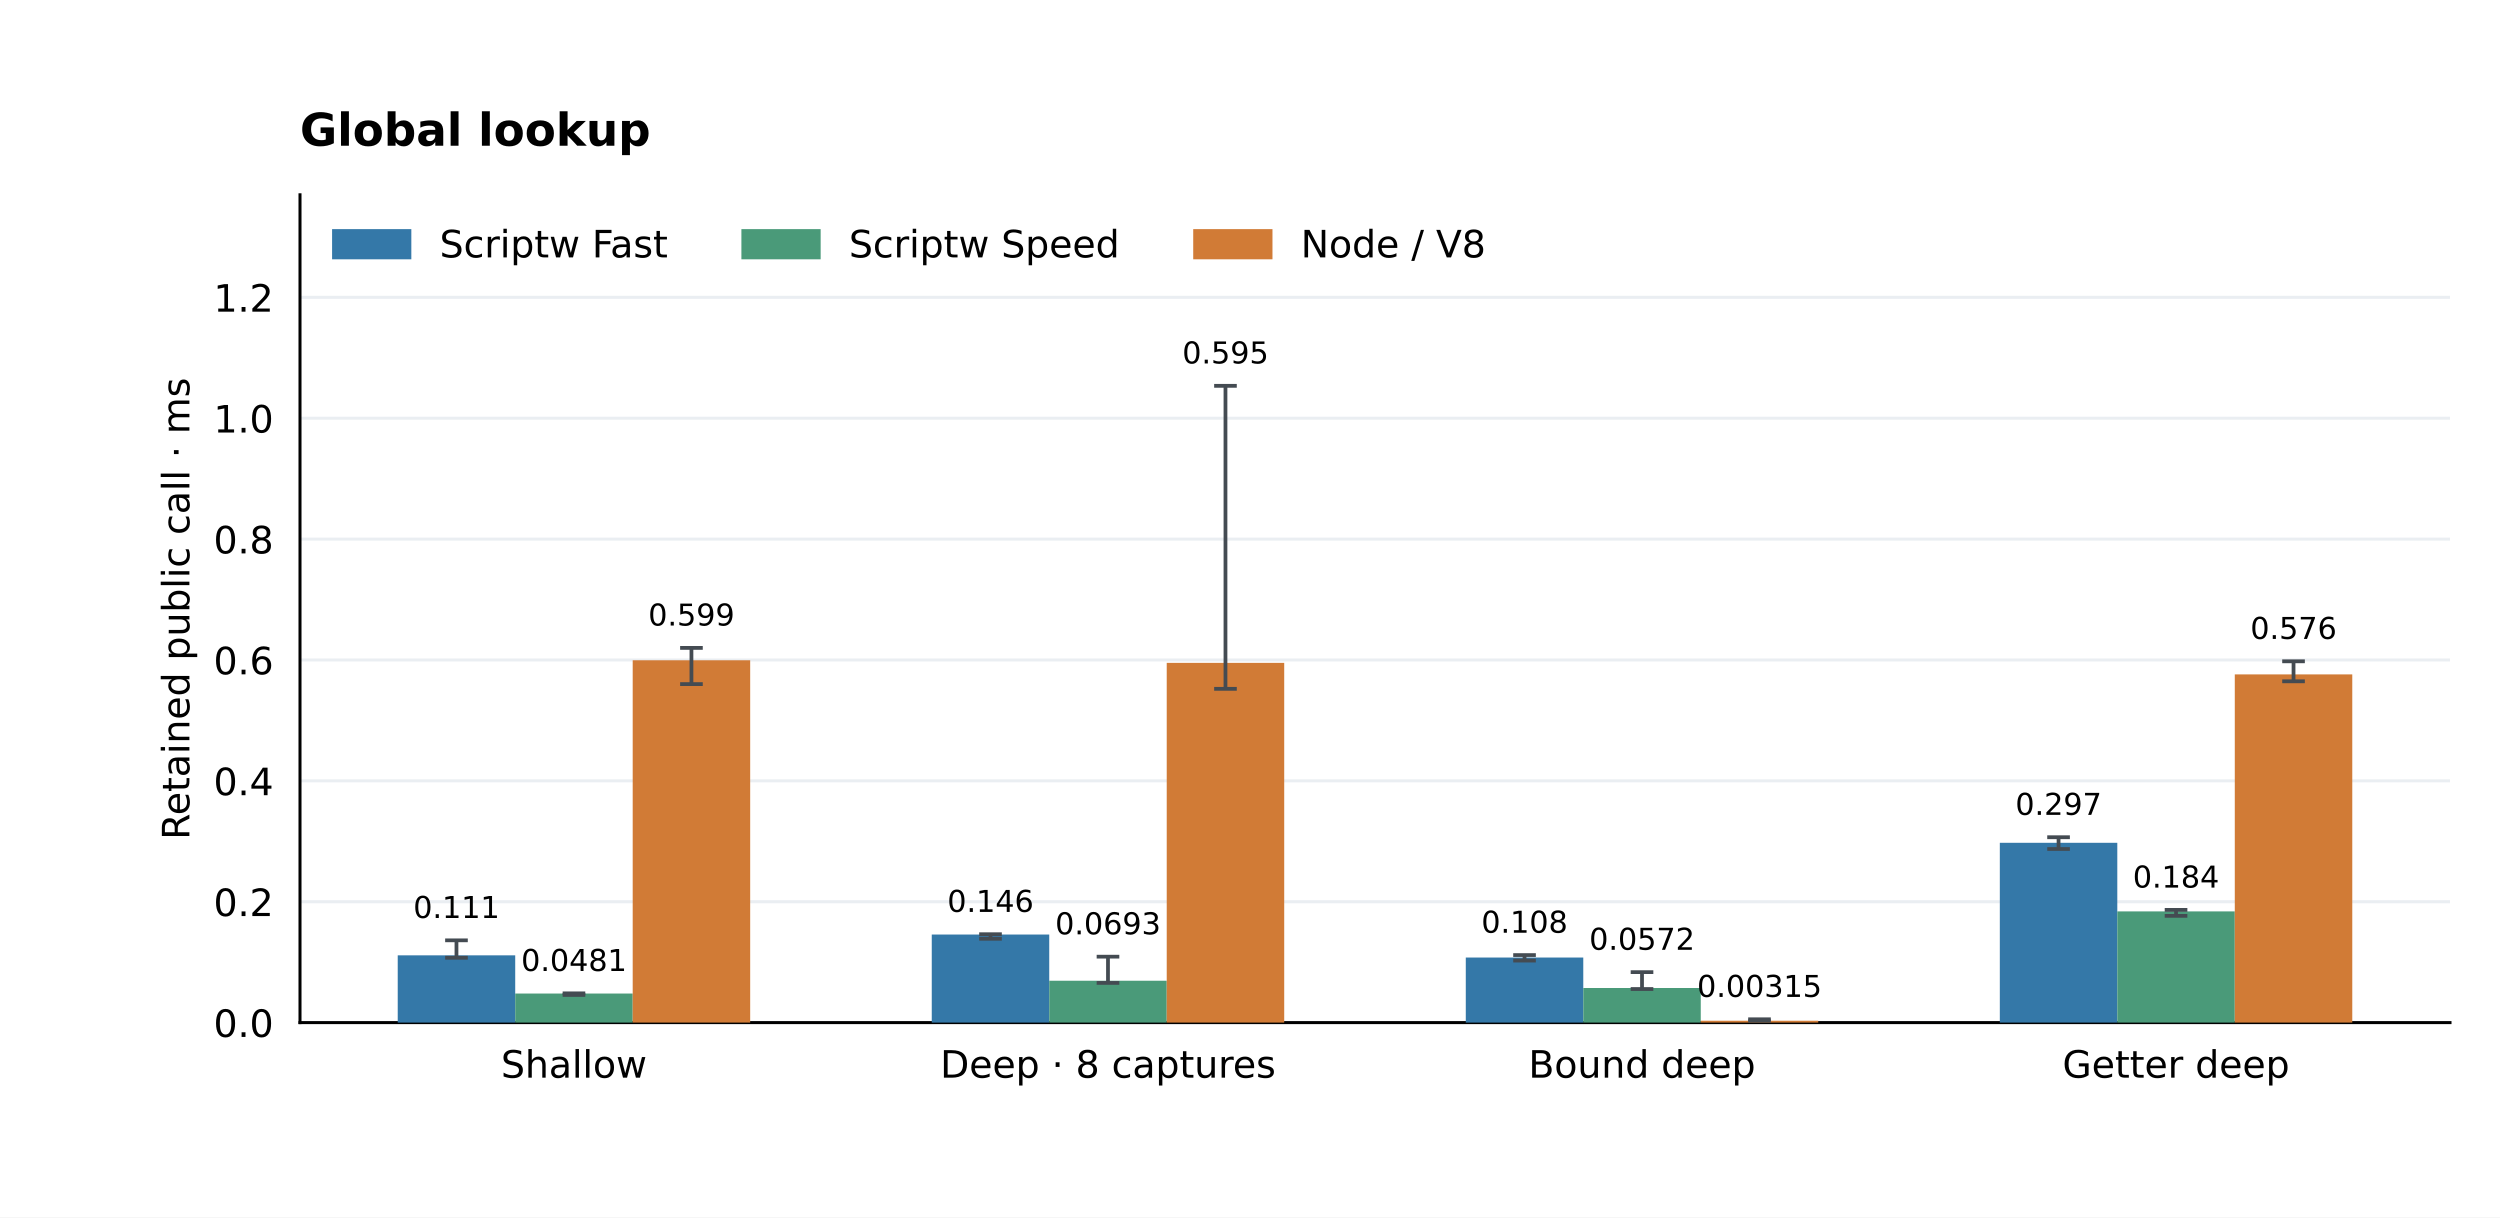
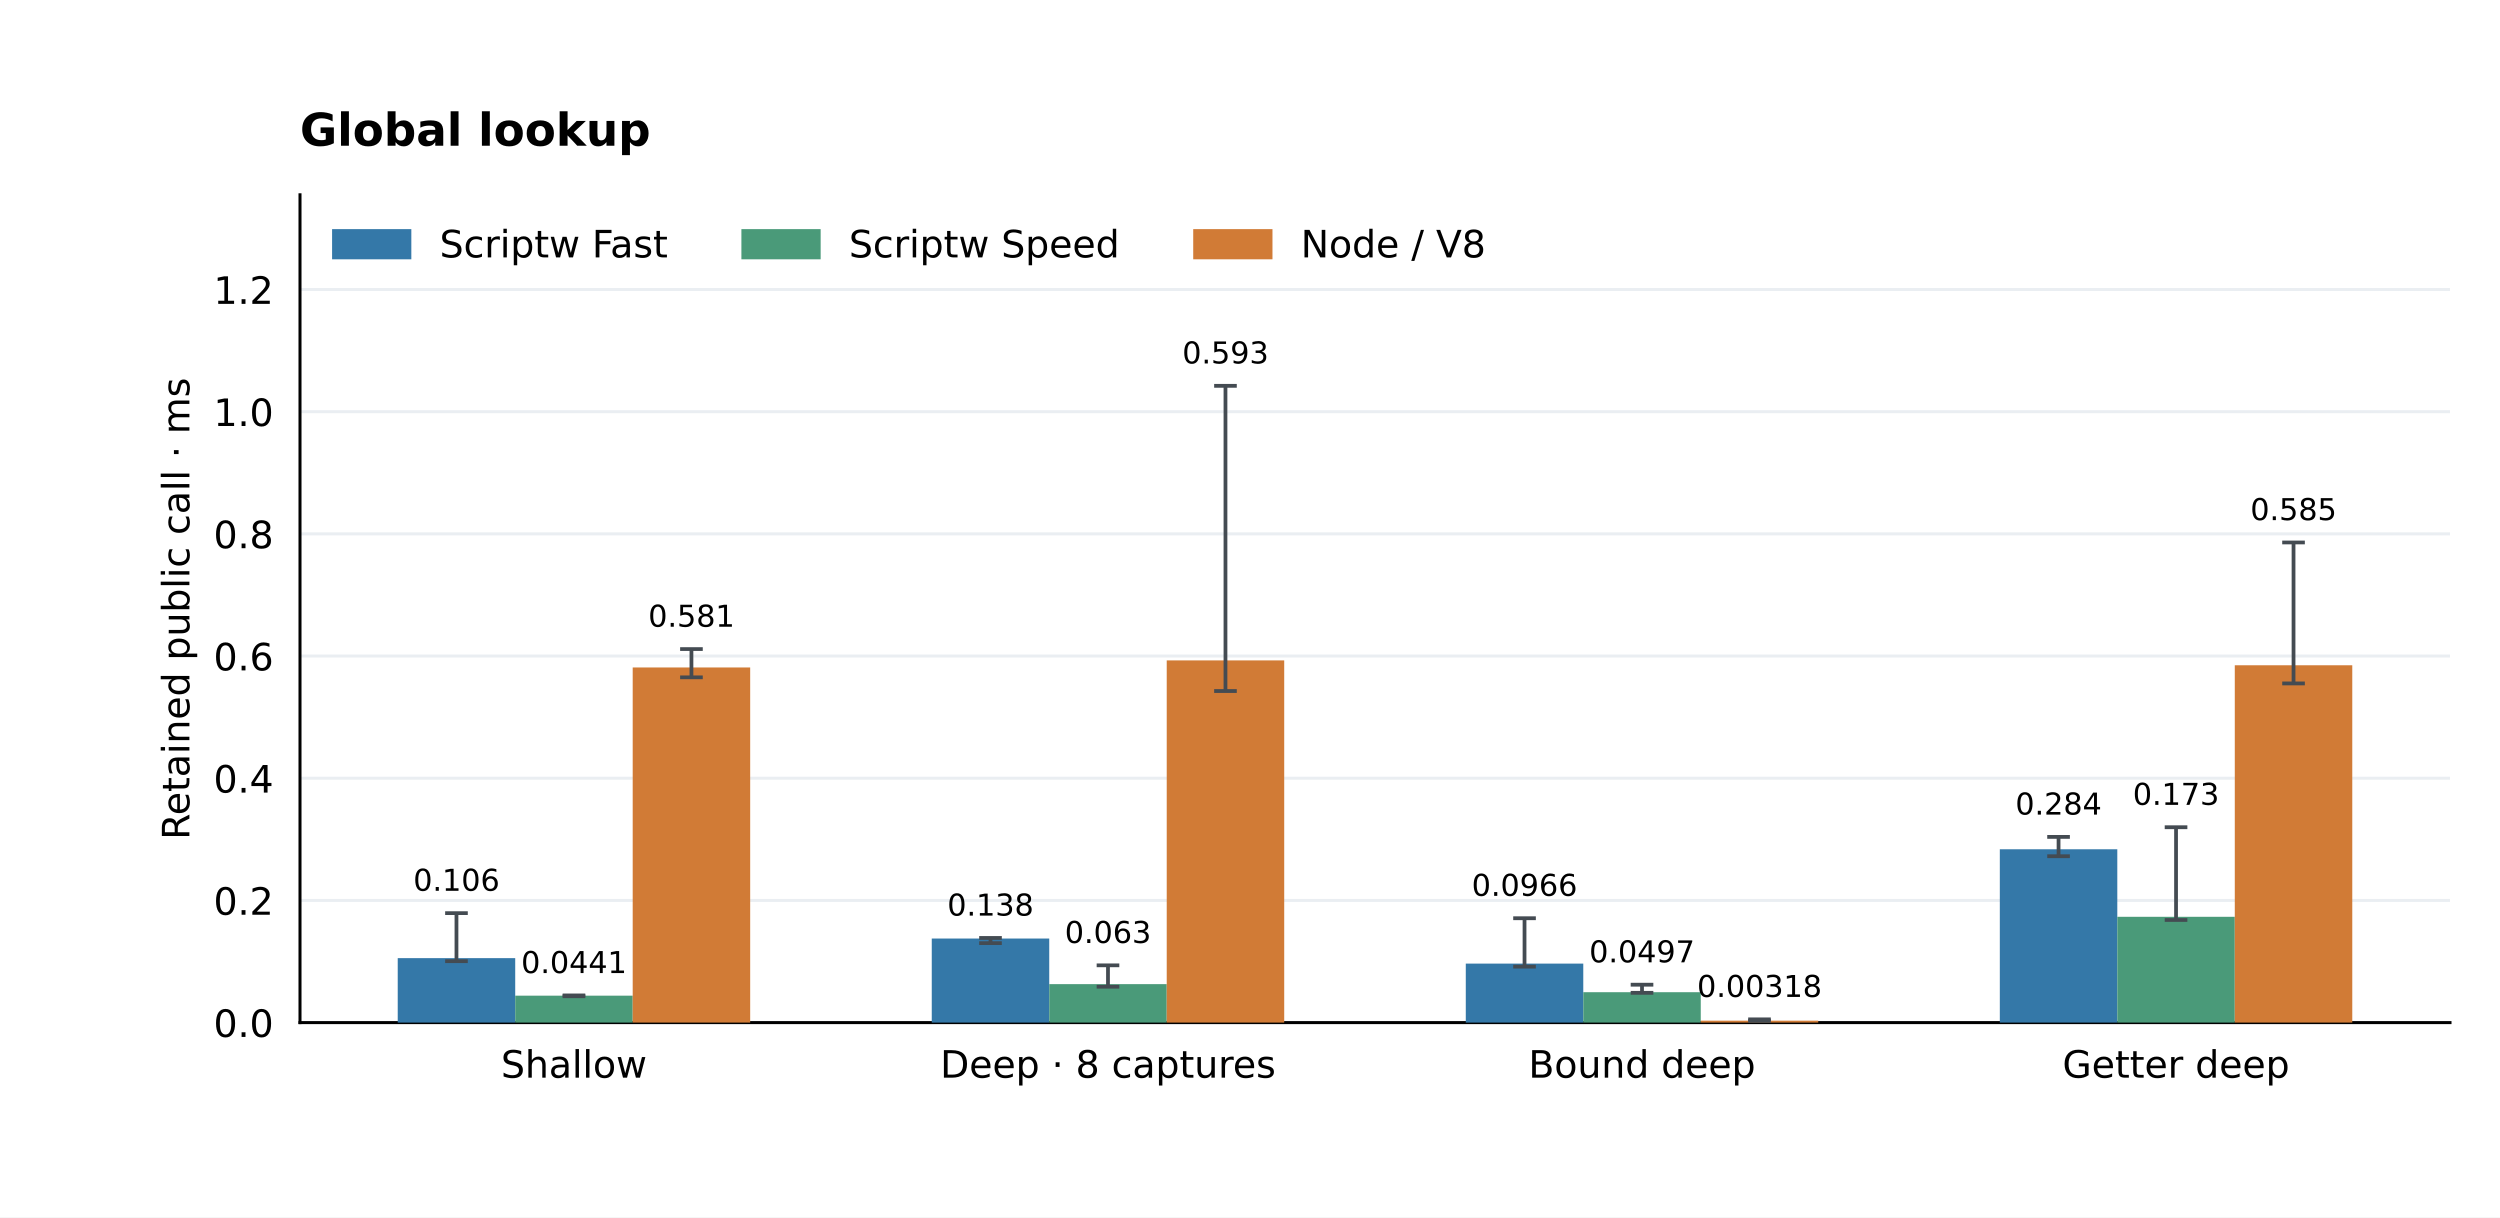
<svg xmlns="http://www.w3.org/2000/svg" xmlns:xlink="http://www.w3.org/1999/xlink" width="662.4pt" height="322.56pt" viewBox="0 0 662.4 322.56" version="1.1">
  <defs>
    <style type="text/css">*{stroke-linejoin: round; stroke-linecap: butt}</style>
  </defs>
  <g id="figure_1">
    <g id="patch_1">
      <path d="M 0 322.56 L 662.4 322.56 L 662.4 0 L 0 0 z " style="fill: #ffffff" />
    </g>
    <g id="axes_1">
      <g id="patch_2">
        <path d="M 79.488 270.95 L 649.152 270.95 L 649.152 51.61 L 79.488 51.61 z " style="fill: #ffffff" />
      </g>
      <g id="matplotlib.axis_1">
        <g id="xtick_1">
          <g id="line2d_1" />
          <g id="text_1">
            <text style="font-size: 10px; font-family: 'DejaVu Sans'; text-anchor: middle" x="152.076" y="285.549" transform="rotate(-0 152.0756 285.5488)">Shallow</text>
          </g>
        </g>
        <g id="xtick_2">
          <g id="line2d_2" />
          <g id="text_2">
            <text style="font-size: 10px; font-family: 'DejaVu Sans'; text-anchor: middle" x="293.572" y="285.548" transform="rotate(-0 293.5719 285.5481)">Deep · 8 captures</text>
          </g>
        </g>
        <g id="xtick_3">
          <g id="line2d_3" />
          <g id="text_3">
            <text style="font-size: 10px; font-family: 'DejaVu Sans'; text-anchor: middle" x="435.068" y="285.549" transform="rotate(-0 435.0681 285.5488)">Bound deep</text>
          </g>
        </g>
        <g id="xtick_4">
          <g id="line2d_4" />
          <g id="text_4">
            <text style="font-size: 10px; font-family: 'DejaVu Sans'; text-anchor: middle" x="576.564" y="285.549" transform="rotate(-0 576.5644 285.5488)">Getter deep</text>
          </g>
        </g>
      </g>
      <g id="matplotlib.axis_2">
        <g id="ytick_1">
          <g id="line2d_5">
            <path d="M 79.488 270.95 L 649.152 270.95 " clip-path="url(#p67794a1c8d)" style="fill: none; stroke: #eaeef2; stroke-width: 0.8; stroke-linecap: square" />
          </g>
          <g id="line2d_6" />
          <g id="text_5">
            <text style="font-size: 10px; font-family: 'DejaVu Sans'; text-anchor: end" x="72.488" y="274.749" transform="rotate(-0 72.488 274.7492)">0.0</text>
          </g>
        </g>
        <g id="ytick_2">
          <g id="line2d_7">
-             <path d="M 79.488 238.922 L 649.152 238.922 " clip-path="url(#p67794a1c8d)" style="fill: none; stroke: #eaeef2; stroke-width: 0.8; stroke-linecap: square" />
+             <path d="M 79.488 238.577 L 649.152 238.577 " clip-path="url(#p67794a1c8d)" style="fill: none; stroke: #eaeef2; stroke-width: 0.8; stroke-linecap: square" />
          </g>
          <g id="line2d_8" />
          <g id="text_6">
-             <text style="font-size: 10px; font-family: 'DejaVu Sans'; text-anchor: end" x="72.488" y="242.721" transform="rotate(-0 72.488 242.721)">0.2</text>
+             <text style="font-size: 10px; font-family: 'DejaVu Sans'; text-anchor: end" x="72.488" y="242.375" transform="rotate(-0 72.488 242.3755)">0.2</text>
          </g>
        </g>
        <g id="ytick_3">
          <g id="line2d_9">
-             <path d="M 79.488 206.894 L 649.152 206.894 " clip-path="url(#p67794a1c8d)" style="fill: none; stroke: #eaeef2; stroke-width: 0.8; stroke-linecap: square" />
+             <path d="M 79.488 206.203 L 649.152 206.203 " clip-path="url(#p67794a1c8d)" style="fill: none; stroke: #eaeef2; stroke-width: 0.8; stroke-linecap: square" />
          </g>
          <g id="line2d_10" />
          <g id="text_7">
-             <text style="font-size: 10px; font-family: 'DejaVu Sans'; text-anchor: end" x="72.488" y="210.693" transform="rotate(-0 72.488 210.6927)">0.4</text>
+             <text style="font-size: 10px; font-family: 'DejaVu Sans'; text-anchor: end" x="72.488" y="210.002" transform="rotate(-0 72.488 210.0017)">0.4</text>
          </g>
        </g>
        <g id="ytick_4">
          <g id="line2d_11">
-             <path d="M 79.488 174.866 L 649.152 174.866 " clip-path="url(#p67794a1c8d)" style="fill: none; stroke: #eaeef2; stroke-width: 0.8; stroke-linecap: square" />
+             <path d="M 79.488 173.829 L 649.152 173.829 " clip-path="url(#p67794a1c8d)" style="fill: none; stroke: #eaeef2; stroke-width: 0.8; stroke-linecap: square" />
          </g>
          <g id="line2d_12" />
          <g id="text_8">
-             <text style="font-size: 10px; font-family: 'DejaVu Sans'; text-anchor: end" x="72.488" y="178.664" transform="rotate(-0 72.488 178.6645)">0.6</text>
+             <text style="font-size: 10px; font-family: 'DejaVu Sans'; text-anchor: end" x="72.488" y="177.628" transform="rotate(-0 72.488 177.628)">0.6</text>
          </g>
        </g>
        <g id="ytick_5">
          <g id="line2d_13">
-             <path d="M 79.488 142.837 L 649.152 142.837 " clip-path="url(#p67794a1c8d)" style="fill: none; stroke: #eaeef2; stroke-width: 0.8; stroke-linecap: square" />
+             <path d="M 79.488 141.455 L 649.152 141.455 " clip-path="url(#p67794a1c8d)" style="fill: none; stroke: #eaeef2; stroke-width: 0.8; stroke-linecap: square" />
          </g>
          <g id="line2d_14" />
          <g id="text_9">
-             <text style="font-size: 10px; font-family: 'DejaVu Sans'; text-anchor: end" x="72.488" y="146.636" transform="rotate(-0 72.488 146.6362)">0.8</text>
+             <text style="font-size: 10px; font-family: 'DejaVu Sans'; text-anchor: end" x="72.488" y="145.254" transform="rotate(-0 72.488 145.2543)">0.8</text>
          </g>
        </g>
        <g id="ytick_6">
          <g id="line2d_15">
-             <path d="M 79.488 110.809 L 649.152 110.809 " clip-path="url(#p67794a1c8d)" style="fill: none; stroke: #eaeef2; stroke-width: 0.8; stroke-linecap: square" />
+             <path d="M 79.488 109.082 L 649.152 109.082 " clip-path="url(#p67794a1c8d)" style="fill: none; stroke: #eaeef2; stroke-width: 0.8; stroke-linecap: square" />
          </g>
          <g id="line2d_16" />
          <g id="text_10">
-             <text style="font-size: 10px; font-family: 'DejaVu Sans'; text-anchor: end" x="72.488" y="114.608" transform="rotate(-0 72.488 114.608)">1.0</text>
+             <text style="font-size: 10px; font-family: 'DejaVu Sans'; text-anchor: end" x="72.488" y="112.881" transform="rotate(-0 72.488 112.8805)">1.0</text>
          </g>
        </g>
        <g id="ytick_7">
          <g id="line2d_17">
-             <path d="M 79.488 78.781 L 649.152 78.781 " clip-path="url(#p67794a1c8d)" style="fill: none; stroke: #eaeef2; stroke-width: 0.8; stroke-linecap: square" />
+             <path d="M 79.488 76.708 L 649.152 76.708 " clip-path="url(#p67794a1c8d)" style="fill: none; stroke: #eaeef2; stroke-width: 0.8; stroke-linecap: square" />
          </g>
          <g id="line2d_18" />
          <g id="text_11">
-             <text style="font-size: 10px; font-family: 'DejaVu Sans'; text-anchor: end" x="72.488" y="82.58" transform="rotate(-0 72.488 82.57974)">1.2</text>
+             <text style="font-size: 10px; font-family: 'DejaVu Sans'; text-anchor: end" x="72.488" y="80.507" transform="rotate(-0 72.488 80.50677)">1.2</text>
          </g>
        </g>
        <g id="text_12">
          <text style="font-size: 10px; font-family: 'DejaVu Sans'; text-anchor: middle" x="50.183" y="161.28" transform="rotate(-90 50.18253 161.28)">Retained public call · ms</text>
        </g>
      </g>
      <g id="patch_3">
        <path d="M 79.488 270.95 L 79.488 51.61 " style="fill: none; stroke: #000000; stroke-width: 0.8; stroke-linejoin: miter; stroke-linecap: square" />
      </g>
      <g id="patch_4">
        <path d="M 79.488 270.95 L 649.152 270.95 " style="fill: none; stroke: #000000; stroke-width: 0.8; stroke-linejoin: miter; stroke-linecap: square" />
      </g>
      <g id="patch_5">
-         <path d="M 105.382 270.95 L 136.511 270.95 L 136.511 253.133 L 105.382 253.133 z " clip-path="url(#p67794a1c8d)" style="fill: #3478a8" />
+         <path d="M 105.382 270.95 L 136.511 270.95 L 136.511 253.869 L 105.382 253.869 z " clip-path="url(#p67794a1c8d)" style="fill: #3478a8" />
      </g>
      <g id="text_13">
-         <text style="font-size: 8px; font-family: 'DejaVu Sans'; text-anchor: middle" x="120.946" y="243.229" transform="rotate(-0 120.9464 243.2295)">0.111</text>
+         <text style="font-size: 8px; font-family: 'DejaVu Sans'; text-anchor: middle" x="120.946" y="236.021" transform="rotate(-0 120.9464 236.0213)">0.106</text>
      </g>
      <g id="patch_6">
-         <path d="M 246.878 270.95 L 278.007 270.95 L 278.007 247.607 L 246.878 247.607 z " clip-path="url(#p67794a1c8d)" style="fill: #3478a8" />
+         <path d="M 246.878 270.95 L 278.007 270.95 L 278.007 248.669 L 246.878 248.669 z " clip-path="url(#p67794a1c8d)" style="fill: #3478a8" />
      </g>
      <g id="text_14">
-         <text style="font-size: 8px; font-family: 'DejaVu Sans'; text-anchor: middle" x="262.443" y="241.617" transform="rotate(-0 262.4427 241.6165)">0.146</text>
+         <text style="font-size: 8px; font-family: 'DejaVu Sans'; text-anchor: middle" x="262.443" y="242.601" transform="rotate(-0 262.4427 242.601)">0.138</text>
      </g>
      <g id="patch_7">
-         <path d="M 388.374 270.95 L 419.504 270.95 L 419.504 253.699 L 388.374 253.699 z " clip-path="url(#p67794a1c8d)" style="fill: #3478a8" />
+         <path d="M 388.374 270.95 L 419.504 270.95 L 419.504 255.321 L 388.374 255.321 z " clip-path="url(#p67794a1c8d)" style="fill: #3478a8" />
      </g>
      <g id="text_15">
-         <text style="font-size: 8px; font-family: 'DejaVu Sans'; text-anchor: middle" x="403.939" y="247.135" transform="rotate(-0 403.939 247.1351)">0.108</text>
+         <text style="font-size: 8px; font-family: 'DejaVu Sans'; text-anchor: middle" x="403.939" y="237.368" transform="rotate(-0 403.939 237.3678)">0.0966</text>
      </g>
      <g id="patch_8">
-         <path d="M 529.871 270.95 L 561 270.95 L 561 223.314 L 529.871 223.314 z " clip-path="url(#p67794a1c8d)" style="fill: #3478a8" />
+         <path d="M 529.871 270.95 L 561 270.95 L 561 225.013 L 529.871 225.013 z " clip-path="url(#p67794a1c8d)" style="fill: #3478a8" />
      </g>
      <g id="text_16">
-         <text style="font-size: 8px; font-family: 'DejaVu Sans'; text-anchor: middle" x="545.435" y="215.914" transform="rotate(-0 545.4352 215.9145)">0.297</text>
+         <text style="font-size: 8px; font-family: 'DejaVu Sans'; text-anchor: middle" x="545.435" y="215.828" transform="rotate(-0 545.4352 215.8277)">0.284</text>
      </g>
      <g id="patch_9">
-         <path d="M 136.511 270.95 L 167.64 270.95 L 167.64 263.254 L 136.511 263.254 z " clip-path="url(#p67794a1c8d)" style="fill: #4a9a79" />
+         <path d="M 136.511 270.95 L 167.64 270.95 L 167.64 263.805 L 136.511 263.805 z " clip-path="url(#p67794a1c8d)" style="fill: #4a9a79" />
      </g>
      <g id="text_17">
-         <text style="font-size: 8px; font-family: 'DejaVu Sans'; text-anchor: middle" x="152.076" y="257.272" transform="rotate(-0 152.0756 257.2716)">0.0481</text>
+         <text style="font-size: 8px; font-family: 'DejaVu Sans'; text-anchor: middle" x="152.076" y="257.83" transform="rotate(-0 152.0756 257.8296)">0.0441</text>
      </g>
      <g id="patch_10">
-         <path d="M 278.007 270.95 L 309.136 270.95 L 309.136 259.857 L 278.007 259.857 z " clip-path="url(#p67794a1c8d)" style="fill: #4a9a79" />
+         <path d="M 278.007 270.95 L 309.136 270.95 L 309.136 260.753 L 278.007 260.753 z " clip-path="url(#p67794a1c8d)" style="fill: #4a9a79" />
      </g>
      <g id="text_18">
-         <text style="font-size: 8px; font-family: 'DejaVu Sans'; text-anchor: middle" x="293.572" y="247.558" transform="rotate(-0 293.5719 247.5576)">0.0693</text>
+         <text style="font-size: 8px; font-family: 'DejaVu Sans'; text-anchor: middle" x="293.572" y="249.854" transform="rotate(-0 293.5719 249.8543)">0.063</text>
      </g>
      <g id="patch_11">
-         <path d="M 419.504 270.95 L 450.633 270.95 L 450.633 261.786 L 419.504 261.786 z " clip-path="url(#p67794a1c8d)" style="fill: #4a9a79" />
+         <path d="M 419.504 270.95 L 450.633 270.95 L 450.633 262.9 L 419.504 262.9 z " clip-path="url(#p67794a1c8d)" style="fill: #4a9a79" />
      </g>
      <g id="text_19">
-         <text style="font-size: 8px; font-family: 'DejaVu Sans'; text-anchor: middle" x="435.068" y="251.651" transform="rotate(-0 435.0681 251.651)">0.0572</text>
+         <text style="font-size: 8px; font-family: 'DejaVu Sans'; text-anchor: middle" x="435.068" y="254.989" transform="rotate(-0 435.0681 254.9889)">0.0497</text>
      </g>
      <g id="patch_12">
-         <path d="M 561 270.95 L 592.129 270.95 L 592.129 241.484 L 561 241.484 z " clip-path="url(#p67794a1c8d)" style="fill: #4a9a79" />
+         <path d="M 561 270.95 L 592.129 270.95 L 592.129 242.917 L 561 242.917 z " clip-path="url(#p67794a1c8d)" style="fill: #4a9a79" />
      </g>
      <g id="text_20">
-         <text style="font-size: 8px; font-family: 'DejaVu Sans'; text-anchor: middle" x="576.564" y="235.17" transform="rotate(-0 576.5644 235.1704)">0.184</text>
+         <text style="font-size: 8px; font-family: 'DejaVu Sans'; text-anchor: middle" x="576.564" y="213.259" transform="rotate(-0 576.5644 213.2593)">0.173</text>
      </g>
      <g id="patch_13">
-         <path d="M 167.64 270.95 L 198.769 270.95 L 198.769 174.949 L 167.64 174.949 z " clip-path="url(#p67794a1c8d)" style="fill: #d17b36" />
+         <path d="M 167.64 270.95 L 198.769 270.95 L 198.769 176.846 L 167.64 176.846 z " clip-path="url(#p67794a1c8d)" style="fill: #d17b36" />
      </g>
      <g id="text_21">
-         <text style="font-size: 8px; font-family: 'DejaVu Sans'; text-anchor: middle" x="183.205" y="165.749" transform="rotate(-0 183.2048 165.7491)">0.599</text>
+         <text style="font-size: 8px; font-family: 'DejaVu Sans'; text-anchor: middle" x="183.205" y="166.057" transform="rotate(-0 183.2048 166.0571)">0.581</text>
      </g>
      <g id="patch_14">
-         <path d="M 309.136 270.95 L 340.266 270.95 L 340.266 175.625 L 309.136 175.625 z " clip-path="url(#p67794a1c8d)" style="fill: #d17b36" />
+         <path d="M 309.136 270.95 L 340.266 270.95 L 340.266 174.978 L 309.136 174.978 z " clip-path="url(#p67794a1c8d)" style="fill: #d17b36" />
      </g>
      <g id="text_22">
-         <text style="font-size: 8px; font-family: 'DejaVu Sans'; text-anchor: middle" x="324.701" y="96.305" transform="rotate(-0 324.701 96.30483)">0.595</text>
+         <text style="font-size: 8px; font-family: 'DejaVu Sans'; text-anchor: middle" x="324.701" y="96.305" transform="rotate(-0 324.701 96.30483)">0.593</text>
      </g>
      <g id="patch_15">
-         <path d="M 450.633 270.95 L 481.762 270.95 L 481.762 270.447 L 450.633 270.447 z " clip-path="url(#p67794a1c8d)" style="fill: #d17b36" />
+         <path d="M 450.633 270.95 L 481.762 270.95 L 481.762 270.436 L 450.633 270.436 z " clip-path="url(#p67794a1c8d)" style="fill: #d17b36" />
      </g>
      <g id="text_23">
-         <text style="font-size: 8px; font-family: 'DejaVu Sans'; text-anchor: middle" x="466.197" y="264.145" transform="rotate(-0 466.1973 264.1447)">0.00315</text>
+         <text style="font-size: 8px; font-family: 'DejaVu Sans'; text-anchor: middle" x="466.197" y="264.158" transform="rotate(-0 466.1973 264.1585)">0.00318</text>
      </g>
      <g id="patch_16">
-         <path d="M 592.129 270.95 L 623.258 270.95 L 623.258 178.68 L 592.129 178.68 z " clip-path="url(#p67794a1c8d)" style="fill: #d17b36" />
+         <path d="M 592.129 270.95 L 623.258 270.95 L 623.258 176.267 L 592.129 176.267 z " clip-path="url(#p67794a1c8d)" style="fill: #d17b36" />
      </g>
      <g id="text_24">
-         <text style="font-size: 8px; font-family: 'DejaVu Sans'; text-anchor: middle" x="607.694" y="169.294" transform="rotate(-0 607.6936 169.2943)">0.576</text>
+         <text style="font-size: 8px; font-family: 'DejaVu Sans'; text-anchor: middle" x="607.694" y="137.812" transform="rotate(-0 607.6936 137.8117)">0.585</text>
      </g>
      <g id="text_25">
        <text style="font-weight: 700; font-size: 12px; font-family: 'DejaVu Sans'; text-anchor: start" x="79.488" y="38.61" transform="rotate(-0 79.488 38.6096)">Global lookup</text>
      </g>
      <g id="LineCollection_1">
-         <path d="M 120.946 253.773 L 120.946 249.151 " clip-path="url(#p67794a1c8d)" style="fill: none; stroke: #444b52" />
+         <path d="M 120.946 254.673 L 120.946 241.943 " clip-path="url(#p67794a1c8d)" style="fill: none; stroke: #444b52" />
      </g>
      <g id="line2d_19">
        <defs>
          <path id="m2ee11385bc" d="M 3 0 L -3 -0 " style="stroke: #444b52" />
        </defs>
        <g clip-path="url(#p67794a1c8d)">
-           <use xlink:href="#m2ee11385bc" x="120.946" y="253.773" style="fill: #1f77b4; stroke: #444b52" />
+           <use xlink:href="#m2ee11385bc" x="120.946" y="254.673" style="fill: #1f77b4; stroke: #444b52" />
        </g>
      </g>
      <g id="line2d_20">
        <g clip-path="url(#p67794a1c8d)">
-           <use xlink:href="#m2ee11385bc" x="120.946" y="249.151" style="fill: #1f77b4; stroke: #444b52" />
+           <use xlink:href="#m2ee11385bc" x="120.946" y="241.943" style="fill: #1f77b4; stroke: #444b52" />
        </g>
      </g>
      <g id="LineCollection_2">
-         <path d="M 262.443 248.744 L 262.443 247.538 " clip-path="url(#p67794a1c8d)" style="fill: none; stroke: #444b52" />
+         <path d="M 262.443 249.893 L 262.443 248.523 " clip-path="url(#p67794a1c8d)" style="fill: none; stroke: #444b52" />
      </g>
      <g id="line2d_21">
        <g clip-path="url(#p67794a1c8d)">
-           <use xlink:href="#m2ee11385bc" x="262.443" y="248.744" style="fill: #1f77b4; stroke: #444b52" />
+           <use xlink:href="#m2ee11385bc" x="262.443" y="249.893" style="fill: #1f77b4; stroke: #444b52" />
        </g>
      </g>
      <g id="line2d_22">
        <g clip-path="url(#p67794a1c8d)">
-           <use xlink:href="#m2ee11385bc" x="262.443" y="247.538" style="fill: #1f77b4; stroke: #444b52" />
+           <use xlink:href="#m2ee11385bc" x="262.443" y="248.523" style="fill: #1f77b4; stroke: #444b52" />
        </g>
      </g>
      <g id="LineCollection_3">
-         <path d="M 403.939 254.514 L 403.939 253.057 " clip-path="url(#p67794a1c8d)" style="fill: none; stroke: #444b52" />
+         <path d="M 403.939 256.114 L 403.939 243.29 " clip-path="url(#p67794a1c8d)" style="fill: none; stroke: #444b52" />
      </g>
      <g id="line2d_23">
        <g clip-path="url(#p67794a1c8d)">
-           <use xlink:href="#m2ee11385bc" x="403.939" y="254.514" style="fill: #1f77b4; stroke: #444b52" />
+           <use xlink:href="#m2ee11385bc" x="403.939" y="256.114" style="fill: #1f77b4; stroke: #444b52" />
        </g>
      </g>
      <g id="line2d_24">
        <g clip-path="url(#p67794a1c8d)">
-           <use xlink:href="#m2ee11385bc" x="403.939" y="253.057" style="fill: #1f77b4; stroke: #444b52" />
+           <use xlink:href="#m2ee11385bc" x="403.939" y="243.29" style="fill: #1f77b4; stroke: #444b52" />
        </g>
      </g>
      <g id="LineCollection_4">
-         <path d="M 545.435 224.954 L 545.435 221.836 " clip-path="url(#p67794a1c8d)" style="fill: none; stroke: #444b52" />
+         <path d="M 545.435 226.863 L 545.435 221.75 " clip-path="url(#p67794a1c8d)" style="fill: none; stroke: #444b52" />
      </g>
      <g id="line2d_25">
        <g clip-path="url(#p67794a1c8d)">
-           <use xlink:href="#m2ee11385bc" x="545.435" y="224.954" style="fill: #1f77b4; stroke: #444b52" />
+           <use xlink:href="#m2ee11385bc" x="545.435" y="226.863" style="fill: #1f77b4; stroke: #444b52" />
        </g>
      </g>
      <g id="line2d_26">
        <g clip-path="url(#p67794a1c8d)">
-           <use xlink:href="#m2ee11385bc" x="545.435" y="221.836" style="fill: #1f77b4; stroke: #444b52" />
+           <use xlink:href="#m2ee11385bc" x="545.435" y="221.75" style="fill: #1f77b4; stroke: #444b52" />
        </g>
      </g>
      <g id="LineCollection_5">
-         <path d="M 152.076 263.638 L 152.076 263.193 " clip-path="url(#p67794a1c8d)" style="fill: none; stroke: #444b52" />
+         <path d="M 152.076 263.968 L 152.076 263.751 " clip-path="url(#p67794a1c8d)" style="fill: none; stroke: #444b52" />
      </g>
      <g id="line2d_27">
        <g clip-path="url(#p67794a1c8d)">
-           <use xlink:href="#m2ee11385bc" x="152.076" y="263.638" style="fill: #1f77b4; stroke: #444b52" />
+           <use xlink:href="#m2ee11385bc" x="152.076" y="263.968" style="fill: #1f77b4; stroke: #444b52" />
        </g>
      </g>
      <g id="line2d_28">
        <g clip-path="url(#p67794a1c8d)">
-           <use xlink:href="#m2ee11385bc" x="152.076" y="263.193" style="fill: #1f77b4; stroke: #444b52" />
+           <use xlink:href="#m2ee11385bc" x="152.076" y="263.751" style="fill: #1f77b4; stroke: #444b52" />
        </g>
      </g>
      <g id="LineCollection_6">
-         <path d="M 293.572 260.441 L 293.572 253.479 " clip-path="url(#p67794a1c8d)" style="fill: none; stroke: #444b52" />
+         <path d="M 293.572 261.446 L 293.572 255.776 " clip-path="url(#p67794a1c8d)" style="fill: none; stroke: #444b52" />
      </g>
      <g id="line2d_29">
        <g clip-path="url(#p67794a1c8d)">
-           <use xlink:href="#m2ee11385bc" x="293.572" y="260.441" style="fill: #1f77b4; stroke: #444b52" />
+           <use xlink:href="#m2ee11385bc" x="293.572" y="261.446" style="fill: #1f77b4; stroke: #444b52" />
        </g>
      </g>
      <g id="line2d_30">
        <g clip-path="url(#p67794a1c8d)">
-           <use xlink:href="#m2ee11385bc" x="293.572" y="253.479" style="fill: #1f77b4; stroke: #444b52" />
+           <use xlink:href="#m2ee11385bc" x="293.572" y="255.776" style="fill: #1f77b4; stroke: #444b52" />
        </g>
      </g>
      <g id="LineCollection_7">
-         <path d="M 435.068 262.053 L 435.068 257.573 " clip-path="url(#p67794a1c8d)" style="fill: none; stroke: #444b52" />
+         <path d="M 435.068 263.06 L 435.068 260.911 " clip-path="url(#p67794a1c8d)" style="fill: none; stroke: #444b52" />
      </g>
      <g id="line2d_31">
        <g clip-path="url(#p67794a1c8d)">
-           <use xlink:href="#m2ee11385bc" x="435.068" y="262.053" style="fill: #1f77b4; stroke: #444b52" />
+           <use xlink:href="#m2ee11385bc" x="435.068" y="263.06" style="fill: #1f77b4; stroke: #444b52" />
        </g>
      </g>
      <g id="line2d_32">
        <g clip-path="url(#p67794a1c8d)">
-           <use xlink:href="#m2ee11385bc" x="435.068" y="257.573" style="fill: #1f77b4; stroke: #444b52" />
+           <use xlink:href="#m2ee11385bc" x="435.068" y="260.911" style="fill: #1f77b4; stroke: #444b52" />
        </g>
      </g>
      <g id="LineCollection_8">
-         <path d="M 576.564 242.665 L 576.564 241.092 " clip-path="url(#p67794a1c8d)" style="fill: none; stroke: #444b52" />
+         <path d="M 576.564 243.766 L 576.564 219.181 " clip-path="url(#p67794a1c8d)" style="fill: none; stroke: #444b52" />
      </g>
      <g id="line2d_33">
        <g clip-path="url(#p67794a1c8d)">
-           <use xlink:href="#m2ee11385bc" x="576.564" y="242.665" style="fill: #1f77b4; stroke: #444b52" />
+           <use xlink:href="#m2ee11385bc" x="576.564" y="243.766" style="fill: #1f77b4; stroke: #444b52" />
        </g>
      </g>
      <g id="line2d_34">
        <g clip-path="url(#p67794a1c8d)">
-           <use xlink:href="#m2ee11385bc" x="576.564" y="241.092" style="fill: #1f77b4; stroke: #444b52" />
+           <use xlink:href="#m2ee11385bc" x="576.564" y="219.181" style="fill: #1f77b4; stroke: #444b52" />
        </g>
      </g>
      <g id="LineCollection_9">
-         <path d="M 183.205 181.258 L 183.205 171.671 " clip-path="url(#p67794a1c8d)" style="fill: none; stroke: #444b52" />
+         <path d="M 183.205 179.468 L 183.205 171.979 " clip-path="url(#p67794a1c8d)" style="fill: none; stroke: #444b52" />
      </g>
      <g id="line2d_35">
        <g clip-path="url(#p67794a1c8d)">
-           <use xlink:href="#m2ee11385bc" x="183.205" y="181.258" style="fill: #1f77b4; stroke: #444b52" />
+           <use xlink:href="#m2ee11385bc" x="183.205" y="179.468" style="fill: #1f77b4; stroke: #444b52" />
        </g>
      </g>
      <g id="line2d_36">
        <g clip-path="url(#p67794a1c8d)">
-           <use xlink:href="#m2ee11385bc" x="183.205" y="171.671" style="fill: #1f77b4; stroke: #444b52" />
+           <use xlink:href="#m2ee11385bc" x="183.205" y="171.979" style="fill: #1f77b4; stroke: #444b52" />
        </g>
      </g>
      <g id="LineCollection_10">
-         <path d="M 324.701 182.517 L 324.701 102.227 " clip-path="url(#p67794a1c8d)" style="fill: none; stroke: #444b52" />
+         <path d="M 324.701 183.099 L 324.701 102.227 " clip-path="url(#p67794a1c8d)" style="fill: none; stroke: #444b52" />
      </g>
      <g id="line2d_37">
        <g clip-path="url(#p67794a1c8d)">
-           <use xlink:href="#m2ee11385bc" x="324.701" y="182.517" style="fill: #1f77b4; stroke: #444b52" />
+           <use xlink:href="#m2ee11385bc" x="324.701" y="183.099" style="fill: #1f77b4; stroke: #444b52" />
        </g>
      </g>
      <g id="line2d_38">
        <g clip-path="url(#p67794a1c8d)">
          <use xlink:href="#m2ee11385bc" x="324.701" y="102.227" style="fill: #1f77b4; stroke: #444b52" />
        </g>
      </g>
      <g id="LineCollection_11">
-         <path d="M 466.197 270.565 L 466.197 270.067 " clip-path="url(#p67794a1c8d)" style="fill: none; stroke: #444b52" />
+         <path d="M 466.197 270.495 L 466.197 270.08 " clip-path="url(#p67794a1c8d)" style="fill: none; stroke: #444b52" />
      </g>
      <g id="line2d_39">
        <g clip-path="url(#p67794a1c8d)">
-           <use xlink:href="#m2ee11385bc" x="466.197" y="270.565" style="fill: #1f77b4; stroke: #444b52" />
+           <use xlink:href="#m2ee11385bc" x="466.197" y="270.495" style="fill: #1f77b4; stroke: #444b52" />
        </g>
      </g>
      <g id="line2d_40">
        <g clip-path="url(#p67794a1c8d)">
-           <use xlink:href="#m2ee11385bc" x="466.197" y="270.067" style="fill: #1f77b4; stroke: #444b52" />
+           <use xlink:href="#m2ee11385bc" x="466.197" y="270.08" style="fill: #1f77b4; stroke: #444b52" />
        </g>
      </g>
      <g id="LineCollection_12">
-         <path d="M 607.694 180.519 L 607.694 175.216 " clip-path="url(#p67794a1c8d)" style="fill: none; stroke: #444b52" />
+         <path d="M 607.694 181.087 L 607.694 143.734 " clip-path="url(#p67794a1c8d)" style="fill: none; stroke: #444b52" />
      </g>
      <g id="line2d_41">
        <g clip-path="url(#p67794a1c8d)">
-           <use xlink:href="#m2ee11385bc" x="607.694" y="180.519" style="fill: #1f77b4; stroke: #444b52" />
+           <use xlink:href="#m2ee11385bc" x="607.694" y="181.087" style="fill: #1f77b4; stroke: #444b52" />
        </g>
      </g>
      <g id="line2d_42">
        <g clip-path="url(#p67794a1c8d)">
-           <use xlink:href="#m2ee11385bc" x="607.694" y="175.216" style="fill: #1f77b4; stroke: #444b52" />
+           <use xlink:href="#m2ee11385bc" x="607.694" y="143.734" style="fill: #1f77b4; stroke: #444b52" />
        </g>
      </g>
      <g id="legend_1">
        <g id="patch_17">
          <path d="M 88.488 68.208 L 108.488 68.208 L 108.488 61.208 L 88.488 61.208 z " style="fill: #3478a8; stroke: #3478a8; stroke-linejoin: miter" />
        </g>
        <g id="text_26">
          <text style="font-size: 10px; font-family: 'DejaVu Sans'; text-anchor: start" x="116.488" y="68.208" transform="rotate(-0 116.488 68.20804)">Scriptw Fast</text>
        </g>
        <g id="patch_18">
          <path d="M 196.941 68.208 L 216.941 68.208 L 216.941 61.208 L 196.941 61.208 z " style="fill: #4a9a79; stroke: #4a9a79; stroke-linejoin: miter" />
        </g>
        <g id="text_27">
          <text style="font-size: 10px; font-family: 'DejaVu Sans'; text-anchor: start" x="224.941" y="68.208" transform="rotate(-0 224.9411 68.20804)">Scriptw Speed</text>
        </g>
        <g id="patch_19">
          <path d="M 316.654 68.208 L 336.654 68.208 L 336.654 61.208 L 316.654 61.208 z " style="fill: #d17b36; stroke: #d17b36; stroke-linejoin: miter" />
        </g>
        <g id="text_28">
          <text style="font-size: 10px; font-family: 'DejaVu Sans'; text-anchor: start" x="344.654" y="68.208" transform="rotate(-0 344.6536 68.20804)">Node / V8</text>
        </g>
      </g>
    </g>
  </g>
  <defs>
    <clipPath id="p67794a1c8d">
      <rect x="79.488" y="51.61" width="569.664" height="219.341" />
    </clipPath>
  </defs>
</svg>
